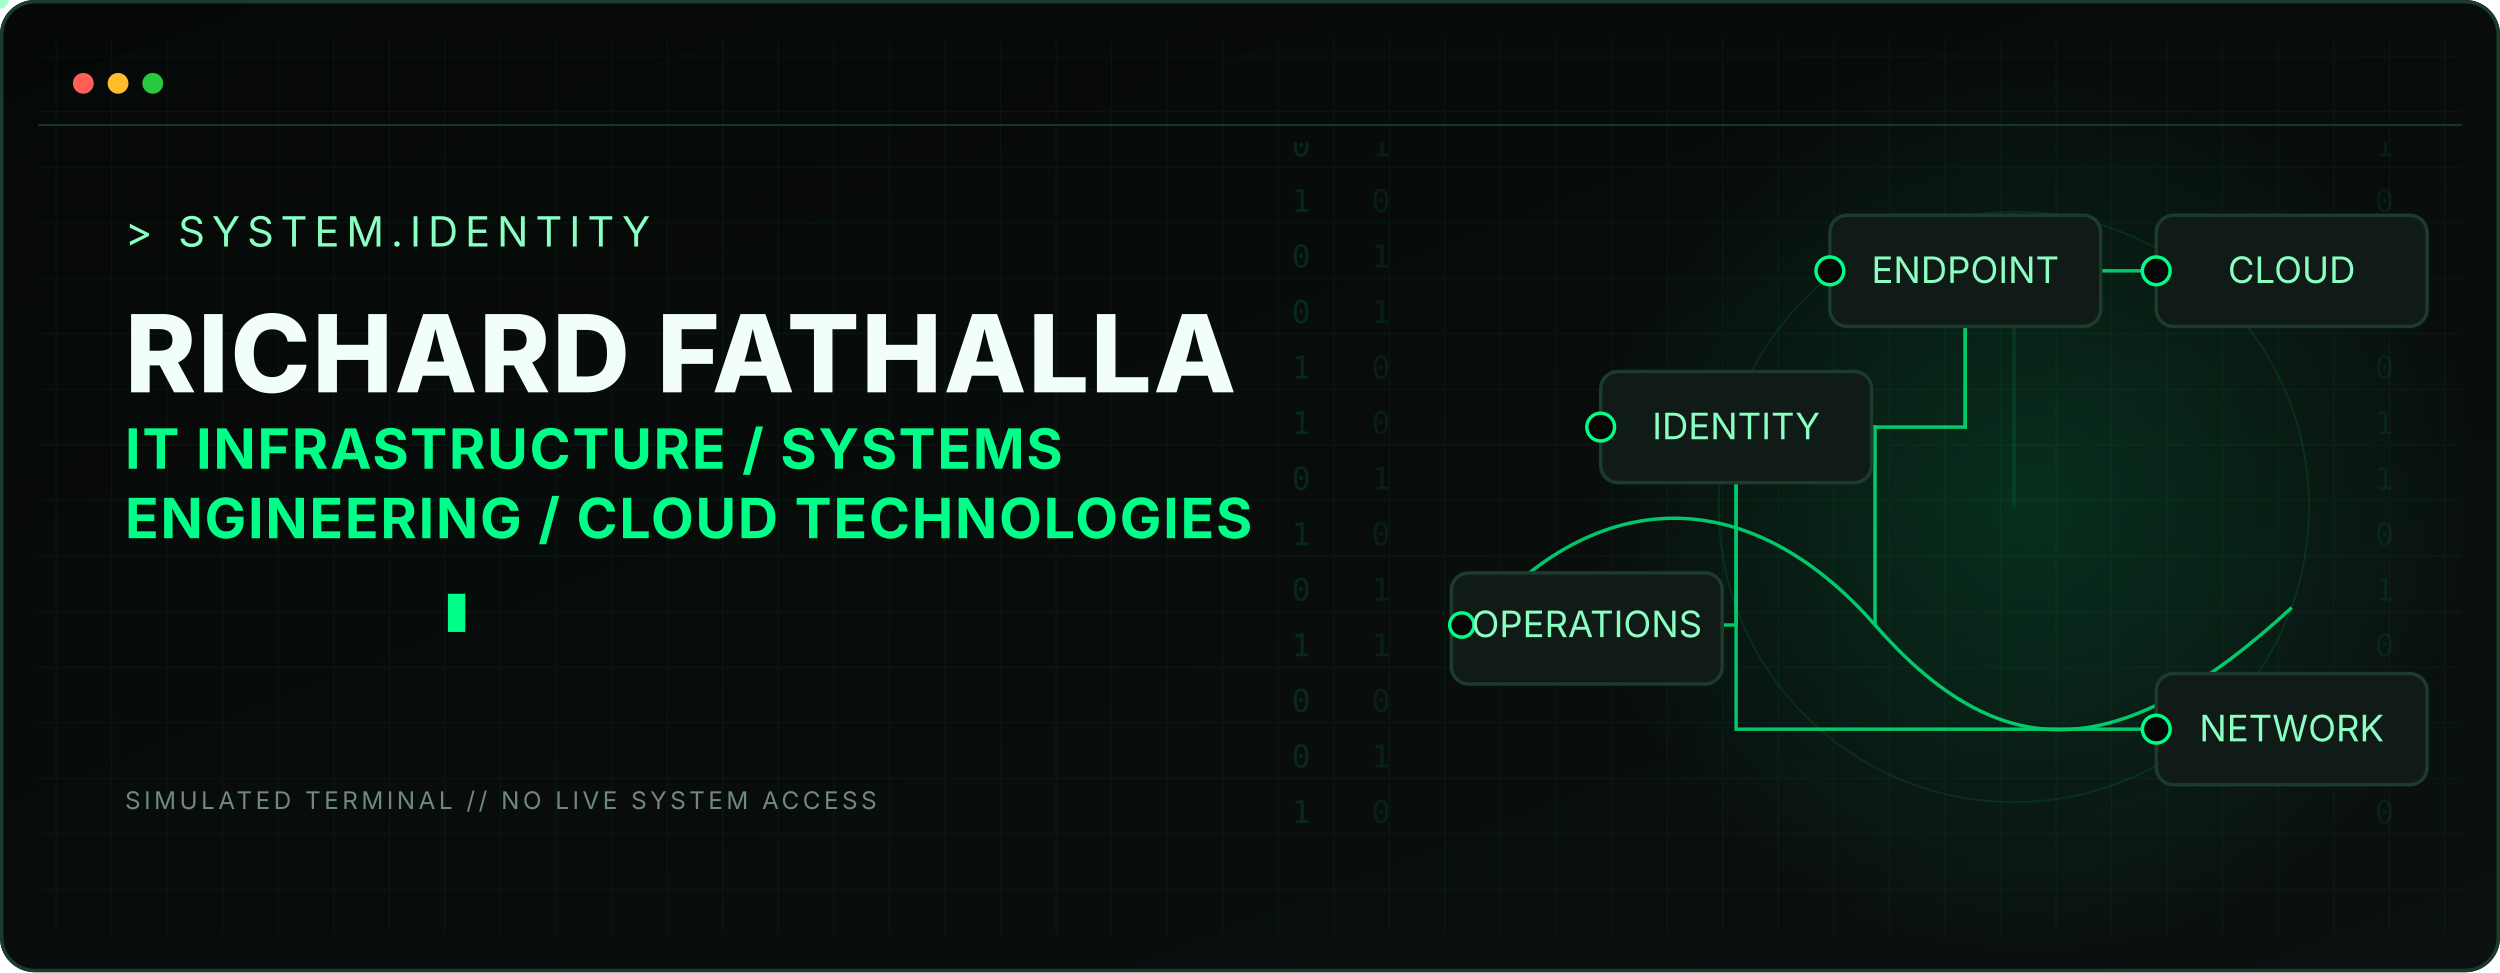
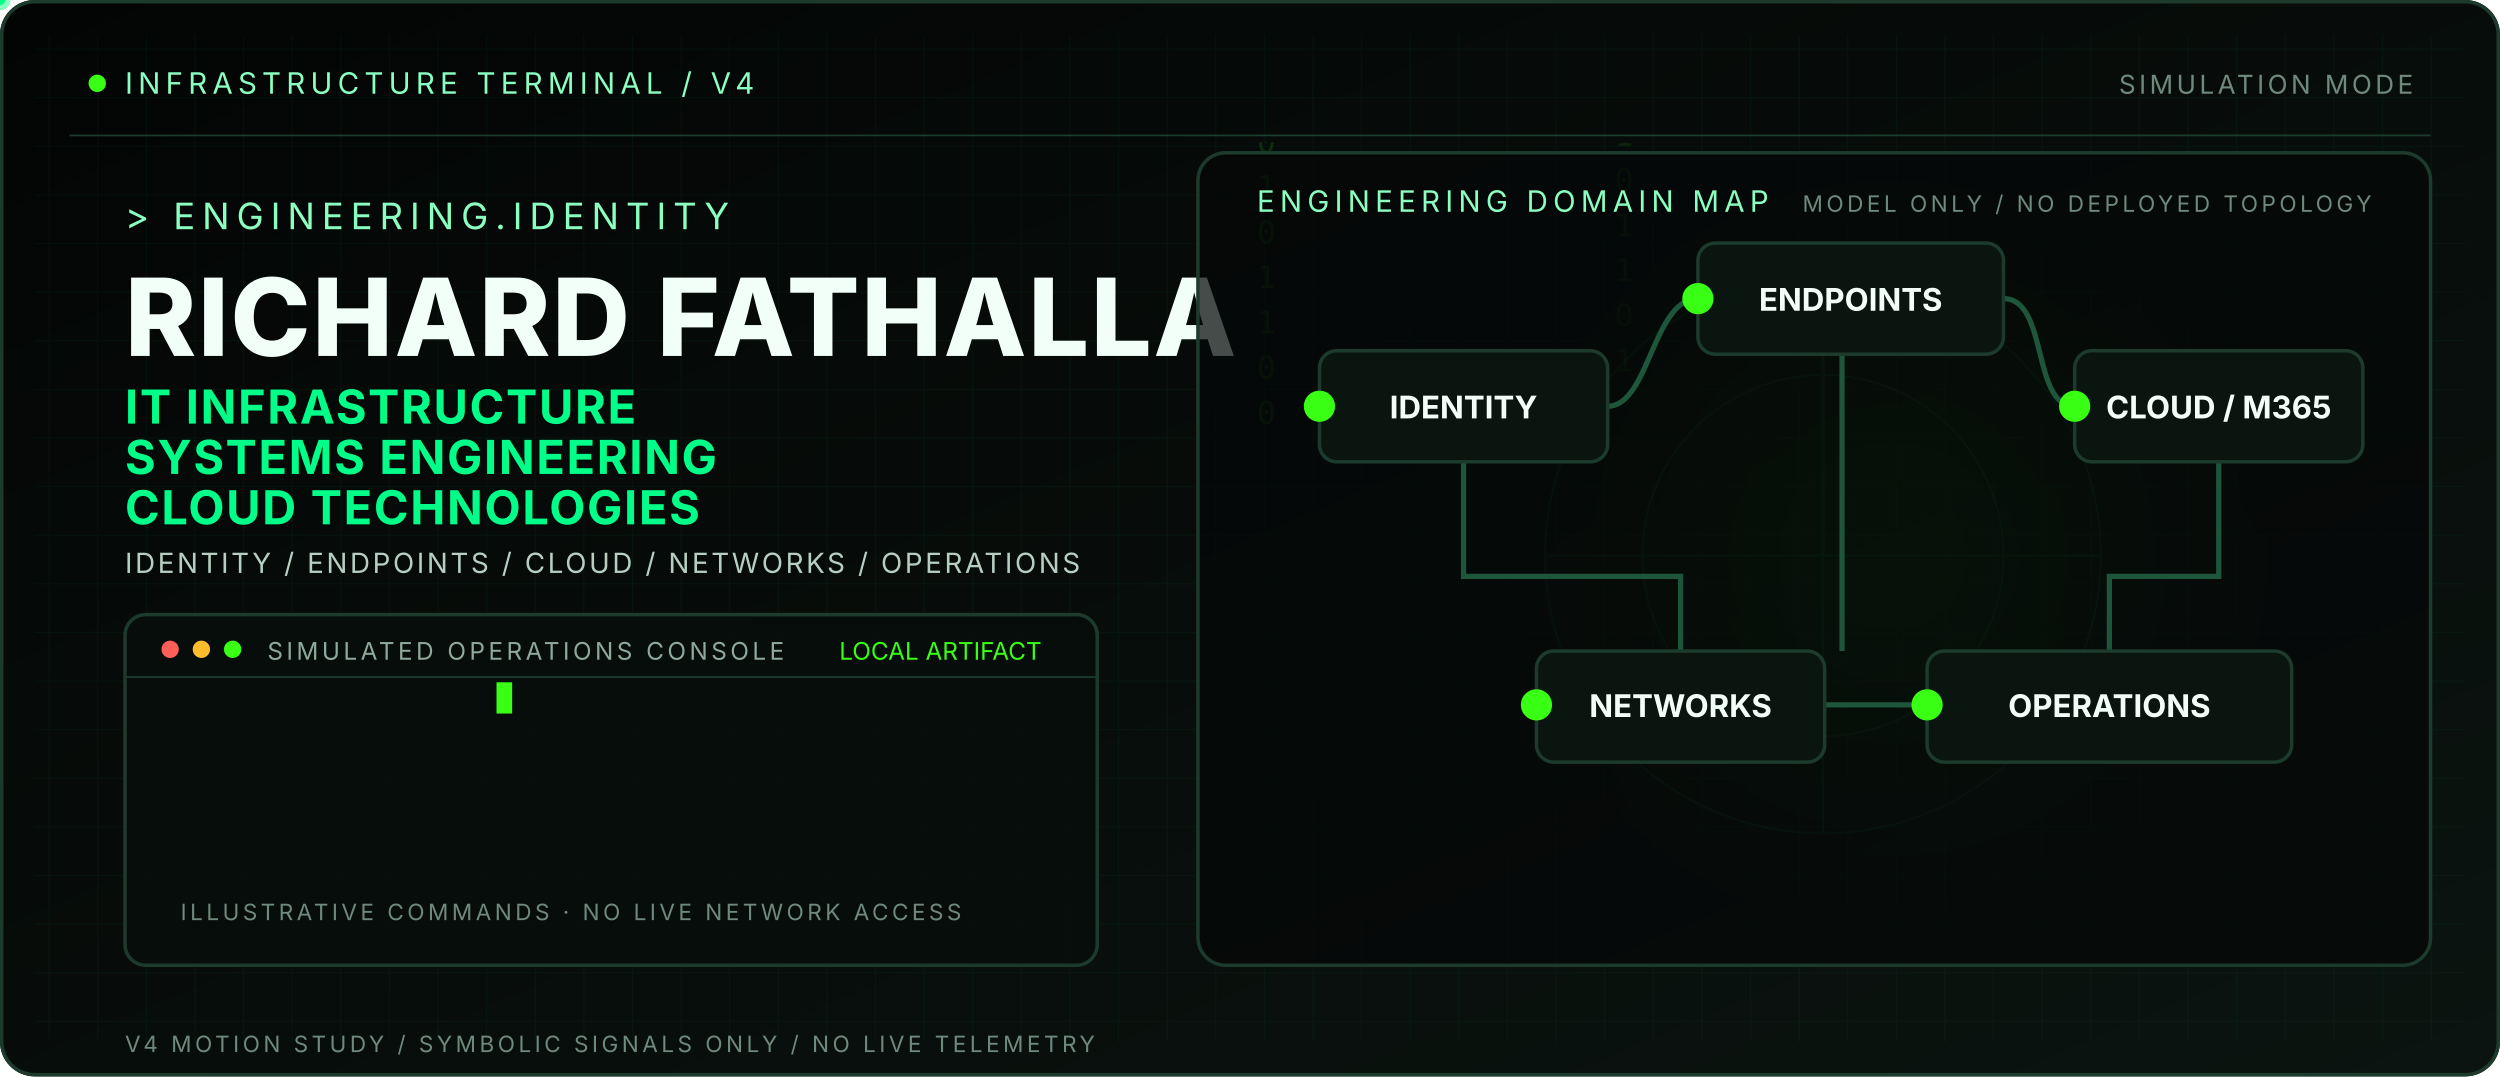
- <svg xmlns="http://www.w3.org/2000/svg" width="1440" height="560" viewBox="0 0 1440 560" role="img" aria-labelledby="title desc">
+ <svg xmlns="http://www.w3.org/2000/svg" width="1440" height="620" viewBox="0 0 1440 620" role="img" aria-labelledby="title desc">
  <defs>
-     <linearGradient id="background" x1="0" y1="0" x2="1" y2="1">
-       <stop stop-color="#050807" />
-       <stop offset="1" stop-color="#0B1110" />
+     <linearGradient id="bg" x1="0" y1="0" x2="1" y2="1">
+       <stop stop-color="#030504" />
+       <stop offset="1" stop-color="#0B1410" />
    </linearGradient>
-     <linearGradient id="beam" x1="0" y1="0" x2="1" y2="0">
+     <linearGradient id="headerGlow" x1="0" y1="0" x2="1" y2="0">
      <stop stop-color="#00FF88" stop-opacity="0" />
-       <stop offset=".5" stop-color="#00FF88" stop-opacity=".85" />
+       <stop offset=".5" stop-color="#00FF88" stop-opacity=".8" />
      <stop offset="1" stop-color="#00FF88" stop-opacity="0" />
    </linearGradient>
-     <radialGradient id="lighting">
-       <stop stop-color="#00FF88" stop-opacity=".14" />
-       <stop offset="1" stop-color="#00FF88" stop-opacity="0" />
+     <radialGradient id="radarGlow">
+       <stop stop-color="#39FF14" stop-opacity=".12" />
+       <stop offset="1" stop-color="#39FF14" stop-opacity="0" />
    </radialGradient>
-     <pattern id="grid" width="32" height="32" patternUnits="userSpaceOnUse">
-       <path d="M32 0H0V32" fill="none" stroke="#00FF88" stroke-opacity=".055" />
+     <pattern id="grid" width="28" height="28" patternUnits="userSpaceOnUse">
+       <path d="M28 0H0V28" fill="none" stroke="#00FF88" stroke-opacity=".045" />
    </pattern>
-     <clipPath id="rainClip">
-       <rect x="720" y="82" width="690" height="396" rx="8" />
-     </clipPath>
-     <clipPath id="commandOne">
-       <rect x="72" y="338" width="0" height="26">
-         <animate attributeName="width" values="0;260;260;0" keyTimes="0;.18;.72;1" dur="10s" repeatCount="indefinite" />
-       </rect>
-     </clipPath>
-     <clipPath id="commandTwo">
-       <rect x="72" y="364" width="0" height="26">
-         <animate attributeName="width" values="0;300;300;0" keyTimes="0;.18;.72;1" dur="10s" begin="1.6s" repeatCount="indefinite" />
-       </rect>
-     </clipPath>
-     <clipPath id="commandThree">
-       <rect x="72" y="390" width="0" height="26">
-         <animate attributeName="width" values="0;260;260;0" keyTimes="0;.18;.72;1" dur="10s" begin="3.2s" repeatCount="indefinite" />
-       </rect>
-     </clipPath>
-     <clipPath id="commandFour">
-       <rect x="72" y="416" width="0" height="26">
-         <animate attributeName="width" values="0;300;300;0" keyTimes="0;.18;.72;1" dur="10s" begin="4.8s" repeatCount="indefinite" />
+     <clipPath id="rainWindow">
+       <rect x="690" y="82" width="710" height="480" rx="14" />
+     </clipPath>
+     <clipPath id="cmd1">
+       <rect x="104" y="389" width="0" height="24">
+         <animate attributeName="width" values="0;220;220;0" keyTimes="0;.18;.74;1" dur="12s" repeatCount="indefinite" />
+       </rect>
+     </clipPath>
+     <clipPath id="cmd2">
+       <rect x="104" y="416" width="0" height="24">
+         <animate attributeName="width" values="0;290;290;0" keyTimes="0;.18;.74;1" dur="12s" begin="1.5s" repeatCount="indefinite" />
+       </rect>
+     </clipPath>
+     <clipPath id="cmd3">
+       <rect x="104" y="443" width="0" height="24">
+         <animate attributeName="width" values="0;230;230;0" keyTimes="0;.18;.74;1" dur="12s" begin="3s" repeatCount="indefinite" />
+       </rect>
+     </clipPath>
+     <clipPath id="cmd4">
+       <rect x="104" y="470" width="0" height="24">
+         <animate attributeName="width" values="0;300;300;0" keyTimes="0;.18;.74;1" dur="12s" begin="4.5s" repeatCount="indefinite" />
      </rect>
    </clipPath>
  </defs>
  <style>
    @media (prefers-reduced-motion: reduce) {
      .motion { display: none; }
      .commands { clip-path: none; }
-       #commandOne rect, #commandTwo rect, #commandThree rect, #commandFour rect { display: none; }
+       #cmd1 rect, #cmd2 rect, #cmd3 rect, #cmd4 rect { display: none; }
    }
  </style>
-   <rect width="1440" height="560" rx="20" fill="url(#background)" />
-   <rect x="1" y="1" width="1438" height="558" rx="19" fill="none" stroke="#1C3B2D" stroke-width="2" />
-   <rect x="22" y="22" width="1396" height="516" rx="14" fill="url(#grid)" />
-   <circle cx="1170" cy="292" r="260" fill="url(#lighting)" />
-   <g clip-path="url(#rainClip)" fill="#00FF88" font-family="ui-monospace, Consolas, monospace" font-size="18">
-     <g class="motion" opacity=".12">
-       <g transform="translate(0 -480)">
-         <text x="744" y="90">0<tspan x="744" dy="32">1</tspan>
-           <tspan x="744" dy="32">0</tspan>
-           <tspan x="744" dy="32">0</tspan>
-           <tspan x="744" dy="32">1</tspan>
-           <tspan x="744" dy="32">1</tspan>
-           <tspan x="744" dy="32">0</tspan>
-           <tspan x="744" dy="32">1</tspan>
-           <tspan x="744" dy="32">0</tspan>
-           <tspan x="744" dy="32">1</tspan>
-           <tspan x="744" dy="32">0</tspan>
-           <tspan x="744" dy="32">0</tspan>
-           <tspan x="744" dy="32">1</tspan>
-           <tspan x="744" dy="32">1</tspan>
-           <tspan x="744" dy="32">0</tspan>
-         </text>
-       </g>
-       <g transform="translate(0 0)">
-         <text x="744" y="90">0<tspan x="744" dy="32">1</tspan>
-           <tspan x="744" dy="32">0</tspan>
-           <tspan x="744" dy="32">0</tspan>
-           <tspan x="744" dy="32">1</tspan>
-           <tspan x="744" dy="32">1</tspan>
-           <tspan x="744" dy="32">0</tspan>
-           <tspan x="744" dy="32">1</tspan>
-           <tspan x="744" dy="32">0</tspan>
-           <tspan x="744" dy="32">1</tspan>
-           <tspan x="744" dy="32">0</tspan>
-           <tspan x="744" dy="32">0</tspan>
-           <tspan x="744" dy="32">1</tspan>
-           <tspan x="744" dy="32">1</tspan>
-           <tspan x="744" dy="32">0</tspan>
-         </text>
-       </g>
-       <g transform="translate(0 480)">
-         <text x="744" y="90">0<tspan x="744" dy="32">1</tspan>
-           <tspan x="744" dy="32">0</tspan>
-           <tspan x="744" dy="32">0</tspan>
-           <tspan x="744" dy="32">1</tspan>
-           <tspan x="744" dy="32">1</tspan>
-           <tspan x="744" dy="32">0</tspan>
-           <tspan x="744" dy="32">1</tspan>
-           <tspan x="744" dy="32">0</tspan>
-           <tspan x="744" dy="32">1</tspan>
-           <tspan x="744" dy="32">0</tspan>
-           <tspan x="744" dy="32">0</tspan>
-           <tspan x="744" dy="32">1</tspan>
-           <tspan x="744" dy="32">1</tspan>
-           <tspan x="744" dy="32">0</tspan>
-         </text>
-       </g>
-       <animateTransform attributeName="transform" type="translate" values="0 0;0 480" dur="16s" repeatCount="indefinite" />
-     </g>
-     <g class="motion" opacity=".08">
-       <g transform="translate(0 -480)">
-         <text x="790" y="90">1<tspan x="790" dy="32">0</tspan>
-           <tspan x="790" dy="32">1</tspan>
-           <tspan x="790" dy="32">1</tspan>
-           <tspan x="790" dy="32">0</tspan>
-           <tspan x="790" dy="32">0</tspan>
-           <tspan x="790" dy="32">1</tspan>
-           <tspan x="790" dy="32">0</tspan>
-           <tspan x="790" dy="32">1</tspan>
-           <tspan x="790" dy="32">1</tspan>
-           <tspan x="790" dy="32">0</tspan>
-           <tspan x="790" dy="32">1</tspan>
-           <tspan x="790" dy="32">0</tspan>
-           <tspan x="790" dy="32">0</tspan>
-           <tspan x="790" dy="32">1</tspan>
-         </text>
-       </g>
-       <g transform="translate(0 0)">
-         <text x="790" y="90">1<tspan x="790" dy="32">0</tspan>
-           <tspan x="790" dy="32">1</tspan>
-           <tspan x="790" dy="32">1</tspan>
-           <tspan x="790" dy="32">0</tspan>
-           <tspan x="790" dy="32">0</tspan>
-           <tspan x="790" dy="32">1</tspan>
-           <tspan x="790" dy="32">0</tspan>
-           <tspan x="790" dy="32">1</tspan>
-           <tspan x="790" dy="32">1</tspan>
-           <tspan x="790" dy="32">0</tspan>
-           <tspan x="790" dy="32">1</tspan>
-           <tspan x="790" dy="32">0</tspan>
-           <tspan x="790" dy="32">0</tspan>
-           <tspan x="790" dy="32">1</tspan>
-         </text>
-       </g>
-       <g transform="translate(0 480)">
-         <text x="790" y="90">1<tspan x="790" dy="32">0</tspan>
-           <tspan x="790" dy="32">1</tspan>
-           <tspan x="790" dy="32">1</tspan>
-           <tspan x="790" dy="32">0</tspan>
-           <tspan x="790" dy="32">0</tspan>
-           <tspan x="790" dy="32">1</tspan>
-           <tspan x="790" dy="32">0</tspan>
-           <tspan x="790" dy="32">1</tspan>
-           <tspan x="790" dy="32">1</tspan>
-           <tspan x="790" dy="32">0</tspan>
-           <tspan x="790" dy="32">1</tspan>
-           <tspan x="790" dy="32">0</tspan>
-           <tspan x="790" dy="32">0</tspan>
-           <tspan x="790" dy="32">1</tspan>
-         </text>
-       </g>
-       <animateTransform attributeName="transform" type="translate" values="0 0;0 480" dur="11s" repeatCount="indefinite" />
-     </g>
-     <g class="motion" opacity=".07">
-       <g transform="translate(0 -480)">
-         <text x="1368" y="90">1<tspan x="1368" dy="32">0</tspan>
-           <tspan x="1368" dy="32">0</tspan>
-           <tspan x="1368" dy="32">1</tspan>
-           <tspan x="1368" dy="32">0</tspan>
-           <tspan x="1368" dy="32">1</tspan>
-           <tspan x="1368" dy="32">1</tspan>
-           <tspan x="1368" dy="32">0</tspan>
-           <tspan x="1368" dy="32">1</tspan>
-           <tspan x="1368" dy="32">0</tspan>
-           <tspan x="1368" dy="32">1</tspan>
-           <tspan x="1368" dy="32">0</tspan>
-           <tspan x="1368" dy="32">0</tspan>
-           <tspan x="1368" dy="32">1</tspan>
-           <tspan x="1368" dy="32">1</tspan>
-         </text>
-       </g>
-       <g transform="translate(0 0)">
-         <text x="1368" y="90">1<tspan x="1368" dy="32">0</tspan>
-           <tspan x="1368" dy="32">0</tspan>
-           <tspan x="1368" dy="32">1</tspan>
-           <tspan x="1368" dy="32">0</tspan>
-           <tspan x="1368" dy="32">1</tspan>
-           <tspan x="1368" dy="32">1</tspan>
-           <tspan x="1368" dy="32">0</tspan>
-           <tspan x="1368" dy="32">1</tspan>
-           <tspan x="1368" dy="32">0</tspan>
-           <tspan x="1368" dy="32">1</tspan>
-           <tspan x="1368" dy="32">0</tspan>
-           <tspan x="1368" dy="32">0</tspan>
-           <tspan x="1368" dy="32">1</tspan>
-           <tspan x="1368" dy="32">1</tspan>
-         </text>
-       </g>
-       <g transform="translate(0 480)">
-         <text x="1368" y="90">1<tspan x="1368" dy="32">0</tspan>
-           <tspan x="1368" dy="32">0</tspan>
-           <tspan x="1368" dy="32">1</tspan>
-           <tspan x="1368" dy="32">0</tspan>
-           <tspan x="1368" dy="32">1</tspan>
-           <tspan x="1368" dy="32">1</tspan>
-           <tspan x="1368" dy="32">0</tspan>
-           <tspan x="1368" dy="32">1</tspan>
-           <tspan x="1368" dy="32">0</tspan>
-           <tspan x="1368" dy="32">1</tspan>
-           <tspan x="1368" dy="32">0</tspan>
-           <tspan x="1368" dy="32">0</tspan>
-           <tspan x="1368" dy="32">1</tspan>
-           <tspan x="1368" dy="32">1</tspan>
-         </text>
-       </g>
-       <animateTransform attributeName="transform" type="translate" values="0 0;0 480" dur="20s" repeatCount="indefinite" />
-     </g>
-   </g>
-   <g class="motion" fill="none" stroke="#00FF88" stroke-width="1" opacity=".1">
-     <circle cx="1160" cy="292" r="170" />
-     <path d="M1160 292V122" stroke-width="2" />
-     <animateTransform attributeName="transform" type="rotate" from="0 1160 292" to="360 1160 292" dur="28s" repeatCount="indefinite" />
-   </g>
-   <circle cx="48" cy="48" r="6" fill="#FF5F56" />
-   <circle cx="68" cy="48" r="6" fill="#FFBD2E" />
-   <circle cx="88" cy="48" r="6" fill="#27C93F" />
-   <line x1="22" y1="72" x2="1418" y2="72" stroke="#1C3B2D" />
+   <rect width="1440" height="620" rx="20" fill="url(#bg)" />
+   <rect x="1" y="1" width="1438" height="618" rx="19" fill="none" stroke="#1C3B2D" stroke-width="2" />
+   <rect x="20" y="20" width="1400" height="580" rx="14" fill="url(#grid)" />
+   <path d="M40 78H1400" stroke="#1C3B2D" />
+   <path d="M40 79H1400" stroke="url(#headerGlow)" stroke-width="2" opacity=".65" />
+   <g clip-path="url(#rainWindow)" fill="#39FF14" font-family="ui-monospace, Consolas, monospace" font-size="18">
+     <g class="motion" opacity=".14">
+       <text x="724" y="-120">0<tspan x="724" dy="26">1</tspan>
+         <tspan x="724" dy="26">0</tspan>
+         <tspan x="724" dy="26">1</tspan>
+         <tspan x="724" dy="26">1</tspan>
+         <tspan x="724" dy="26">0</tspan>
+         <tspan x="724" dy="26">0</tspan>
+         <tspan x="724" dy="26">1</tspan>
+         <tspan x="724" dy="26">0</tspan>
+         <tspan x="724" dy="26">1</tspan>
+         <tspan x="724" dy="26">0</tspan>
+         <tspan x="724" dy="26">1</tspan>
+         <tspan x="724" dy="26">1</tspan>
+         <tspan x="724" dy="26">0</tspan>
+         <tspan x="724" dy="26">0</tspan>
+         <animate attributeName="y" from="-120" to="620" dur="15s" repeatCount="indefinite" />
+       </text>
+     </g>
+     <g class="motion" opacity=".11">
+       <text x="770" y="-300">1<tspan x="770" dy="26">0</tspan>
+         <tspan x="770" dy="26">1</tspan>
+         <tspan x="770" dy="26">0</tspan>
+         <tspan x="770" dy="26">0</tspan>
+         <tspan x="770" dy="26">1</tspan>
+         <tspan x="770" dy="26">1</tspan>
+         <tspan x="770" dy="26">0</tspan>
+         <tspan x="770" dy="26">1</tspan>
+         <tspan x="770" dy="26">1</tspan>
+         <tspan x="770" dy="26">0</tspan>
+         <tspan x="770" dy="26">0</tspan>
+         <tspan x="770" dy="26">1</tspan>
+         <tspan x="770" dy="26">0</tspan>
+         <tspan x="770" dy="26">1</tspan>
+         <animate attributeName="y" from="-300" to="680" dur="15s" begin="1s" repeatCount="indefinite" />
+       </text>
+     </g>
+     <g class="motion" opacity=".10">
+       <text x="930" y="-150">0<tspan x="930" dy="26">0</tspan>
+         <tspan x="930" dy="26">1</tspan>
+         <tspan x="930" dy="26">1</tspan>
+         <tspan x="930" dy="26">0</tspan>
+         <tspan x="930" dy="26">1</tspan>
+         <tspan x="930" dy="26">0</tspan>
+         <tspan x="930" dy="26">0</tspan>
+         <tspan x="930" dy="26">1</tspan>
+         <tspan x="930" dy="26">1</tspan>
+         <tspan x="930" dy="26">0</tspan>
+         <tspan x="930" dy="26">1</tspan>
+         <tspan x="930" dy="26">1</tspan>
+         <tspan x="930" dy="26">0</tspan>
+         <tspan x="930" dy="26">1</tspan>
+         <animate attributeName="y" from="-150" to="610" dur="18s" begin="2s" repeatCount="indefinite" />
+       </text>
+     </g>
+     <g class="motion" opacity=".09">
+       <text x="1340" y="-360">1<tspan x="1340" dy="26">1</tspan>
+         <tspan x="1340" dy="26">0</tspan>
+         <tspan x="1340" dy="26">0</tspan>
+         <tspan x="1340" dy="26">1</tspan>
+         <tspan x="1340" dy="26">0</tspan>
+         <tspan x="1340" dy="26">1</tspan>
+         <tspan x="1340" dy="26">1</tspan>
+         <tspan x="1340" dy="26">0</tspan>
+         <tspan x="1340" dy="26">0</tspan>
+         <tspan x="1340" dy="26">1</tspan>
+         <tspan x="1340" dy="26">0</tspan>
+         <tspan x="1340" dy="26">1</tspan>
+         <tspan x="1340" dy="26">0</tspan>
+         <tspan x="1340" dy="26">1</tspan>
+         <animate attributeName="y" from="-360" to="640" dur="18s" begin="7s" repeatCount="indefinite" />
+       </text>
+     </g>
+   </g>
+   <circle cx="1090" cy="320" r="220" fill="url(#radarGlow)" />
+   <g class="motion" fill="none" stroke="#00FF88" opacity=".12">
+     <circle cx="1050" cy="320" r="160" stroke-width="1" />
+     <circle cx="1050" cy="320" r="104" stroke-width="1" />
+     <path d="M890 320H1210M1050 160V480" stroke-width="1" />
+     <path d="M1050 320V160" stroke-width="2" />
+     <animateTransform attributeName="transform" type="rotate" from="0 1050 320" to="360 1050 320" dur="30s" repeatCount="indefinite" />
+   </g>
  <g font-family="Inter, Segoe UI, Arial, sans-serif">
-     <text x="72" y="142" fill="#8AFFC1" font-size="24" letter-spacing="4">&gt; SYSTEM.IDENTITY</text>
-     <text x="72" y="226" fill="#F2FFF8" font-size="62" font-weight="800" letter-spacing="1">RICHARD FATHALLA</text>
-     <text x="72" y="270" fill="#00FF88" font-size="32" font-weight="700" letter-spacing="1">IT INFRASTRUCTURE / SYSTEMS</text>
-     <text x="72" y="310" fill="#00FF88" font-size="32" font-weight="700" letter-spacing="1">ENGINEERING / CLOUD TECHNOLOGIES</text>
-     <g fill="#A9BFB3" font-family="ui-monospace, Consolas, monospace" font-size="20">
-       <text class="commands" x="72" y="360" clip-path="url(#commandOne)">&gt; system.status</text>
-       <text class="commands" x="72" y="386" clip-path="url(#commandTwo)">&gt; network.interfaces</text>
-       <text class="commands" x="72" y="412" clip-path="url(#commandThree)">&gt; identity.check</text>
-       <text class="commands" x="72" y="438" clip-path="url(#commandFour)">&gt; endpoint.inventory</text>
-     </g>
-     <text x="72" y="466" fill="#6F897C" font-size="14" letter-spacing="2">SIMULATED TERMINAL // NO LIVE SYSTEM ACCESS</text>
-     <rect class="motion" x="258" y="342" width="10" height="22" fill="#00FF88">
-       <animate attributeName="opacity" values="1;0;1" dur="1.2s" repeatCount="indefinite" />
+     <circle cx="56" cy="48" r="5" fill="#39FF14" />
+     <text x="72" y="54" fill="#8AFFC1" font-size="17" letter-spacing="3">INFRASTRUCTURE TERMINAL / V4</text>
+     <text x="1390" y="54" text-anchor="end" fill="#6F897C" font-size="15" letter-spacing="2">SIMULATION MODE</text>
+     <text x="72" y="132" fill="#8AFFC1" font-size="21" letter-spacing="4">&gt; ENGINEERING.IDENTITY</text>
+     <text x="72" y="205" fill="#F2FFF8" font-size="62" font-weight="800" letter-spacing="1">RICHARD FATHALLA</text>
+     <text x="72" y="244" fill="#00FF88" font-size="27" font-weight="700" letter-spacing="1">IT INFRASTRUCTURE</text>
+     <text x="72" y="273" fill="#00FF88" font-size="27" font-weight="700" letter-spacing="1">SYSTEMS ENGINEERING</text>
+     <text x="72" y="302" fill="#00FF88" font-size="27" font-weight="700" letter-spacing="1">CLOUD TECHNOLOGIES</text>
+     <text x="72" y="330" fill="#B7CFC2" font-size="16" letter-spacing="1.5">IDENTITY / ENDPOINTS / CLOUD / NETWORKS / OPERATIONS</text>
+     <rect x="72" y="354" width="560" height="202" rx="12" fill="#070D0B" fill-opacity=".92" stroke="#1C3B2D" stroke-width="2" />
+     <path d="M72 390H632" stroke="#1C3B2D" />
+     <circle cx="98" cy="374" r="5" fill="#FF5F56" />
+     <circle cx="116" cy="374" r="5" fill="#FFBD2E" />
+     <circle cx="134" cy="374" r="5" fill="#39FF14" />
+     <text x="154" y="380" fill="#8FA99B" font-size="14" letter-spacing="2">SIMULATED OPERATIONS CONSOLE</text>
+     <text x="600" y="380" text-anchor="end" fill="#39FF14" font-size="14">LOCAL ARTIFACT</text>
+     <g fill="#B7CFC2" font-family="ui-monospace, Consolas, monospace" font-size="19">
+       <text class="commands" x="104" y="408" clip-path="url(#cmd1)">&gt; system.status</text>
+       <text class="commands" x="104" y="435" clip-path="url(#cmd2)">&gt; network.interfaces</text>
+       <text class="commands" x="104" y="462" clip-path="url(#cmd3)">&gt; identity.check</text>
+       <text class="commands" x="104" y="489" clip-path="url(#cmd4)">&gt; endpoint.inventory</text>
+     </g>
+     <rect class="motion" x="286" y="393" width="9" height="18" fill="#39FF14">
+       <animate attributeName="opacity" values="1;0;1" dur="1.1s" repeatCount="indefinite" />
    </rect>
-   </g>
-   <g fill="none" stroke="#00FF88" stroke-width="2" opacity=".76">
-     <path d="M850 360C920 278 1008 278 1080 360S1220 442 1320 350" />
-     <path d="M850 360H1000V246H1132V156H1320" />
-     <path d="M1000 246H1080V360" />
-     <path d="M1132 156V246" />
-     <path d="M1000 246V420H1320" />
-   </g>
-   <g class="motion" fill="none" stroke="#8AFFC1" stroke-width="2" opacity=".8">
-     <g transform="translate(0 0)">
-       <path d="M-24 0H0" stroke-width="3" />
+     <text x="104" y="530" fill="#6F897C" font-size="13" letter-spacing="2">ILLUSTRATIVE COMMANDS · NO LIVE NETWORK ACCESS</text>
+   </g>
+   <rect x="690" y="88" width="710" height="468" rx="16" fill="#050807" fill-opacity=".72" stroke="#1C3B2D" stroke-width="2" />
+   <g font-family="Inter, Segoe UI, Arial, sans-serif">
+     <text x="724" y="122" fill="#8AFFC1" font-size="17" letter-spacing="3">ENGINEERING DOMAIN MAP</text>
+     <text x="1366" y="122" text-anchor="end" fill="#6F897C" font-size="13" letter-spacing="2">MODEL ONLY / NO DEPLOYED TOPOLOGY</text>
+   </g>
+   <g fill="none" stroke="#1D563B" stroke-width="3">
+     <path d="M926 234C950 234 952 172 978 172H1154C1180 172 1170 234 1195 234" />
+     <path d="M843 266V332H968V375M1061 204V375M1278 266V332H1215V375M1051 406H1110" />
+   </g>
+   <g class="motion" fill="none" stroke="#8AFFC1" stroke-width="2">
+     <g>
+       <path d="M-28 0H0" stroke-width="4" />
+       <circle r="5" fill="#8AFFC1" />
+       <animateMotion dur="8s" repeatCount="indefinite" path="M926 234C950 234 952 172 978 172H1154C1180 172 1170 234 1195 234" rotate="auto" />
+     </g>
+     <g>
+       <path d="M-22 0H0" stroke-width="3" />
+       <circle r="4" fill="#39FF14" />
+       <animateMotion dur="9.5s" begin="2s" repeatCount="indefinite" path="M1195 234C1170 234 1180 172 1154 172H978C952 172 950 234 926 234" rotate="auto" />
+     </g>
+     <g>
+       <path d="M-20 0H0" stroke-width="3" />
      <circle r="4" fill="#8AFFC1" />
-       <animateMotion dur="7s" repeatCount="indefinite" path="M850 360H1000V246H1132V156H1320" rotate="auto" />
-     </g>
-     <g transform="translate(0 0)">
-       <path d="M-20 0H0" stroke-width="2" />
-       <circle r="3" fill="#00FF88" />
-       <animateMotion dur="8.5s" begin="2s" repeatCount="indefinite" path="M1320 156H1132V246H1000V360H850" rotate="auto" />
-     </g>
-     <g transform="translate(0 0)">
-       <path d="M-16 0H0" stroke-width="2" />
-       <circle r="3" fill="#8AFFC1" />
-       <animateMotion dur="6s" begin="1s" repeatCount="indefinite" path="M850 360C920 278 1008 278 1080 360S1220 442 1320 350" rotate="auto" />
-     </g>
-   </g>
-   <g fill="#101A16" stroke="#1C3B2D" stroke-width="2">
-     <rect x="836" y="330" width="156" height="64" rx="10" />
-     <rect x="922" y="214" width="156" height="64" rx="10" />
-     <rect x="1054" y="124" width="156" height="64" rx="10" />
-     <rect x="1242" y="124" width="156" height="64" rx="10" />
-     <rect x="1242" y="388" width="156" height="64" rx="10" />
-   </g>
-   <g fill="#050807" stroke="#00FF88" stroke-width="2">
-     <circle cx="842" cy="360" r="7">
-       <animate class="motion" attributeName="stroke-opacity" values=".4;1;.4" dur="5s" repeatCount="indefinite" />
-     </circle>
-     <circle cx="922" cy="246" r="8">
-       <animate class="motion" attributeName="stroke-opacity" values=".4;1;.4" dur="5s" begin="1s" repeatCount="indefinite" />
-     </circle>
-     <circle cx="1054" cy="156" r="8">
-       <animate class="motion" attributeName="stroke-opacity" values=".4;1;.4" dur="5s" begin="2s" repeatCount="indefinite" />
-     </circle>
-     <circle cx="1242" cy="156" r="8">
-       <animate class="motion" attributeName="stroke-opacity" values=".4;1;.4" dur="5s" begin="3s" repeatCount="indefinite" />
-     </circle>
-     <circle cx="1242" cy="420" r="8">
-       <animate class="motion" attributeName="stroke-opacity" values=".4;1;.4" dur="5s" begin="4s" repeatCount="indefinite" />
-     </circle>
-   </g>
-   <g font-family="Inter, Segoe UI, Arial, sans-serif" text-anchor="middle" fill="#8AFFC1" font-size="21">
-     <text x="914" y="367">OPERATIONS</text>
-     <text x="1000" y="253">IDENTITY</text>
-     <text x="1132" y="163">ENDPOINT</text>
-     <text x="1320" y="163">CLOUD</text>
-     <text x="1320" y="427">NETWORK</text>
-   </g>
-   <line x1="72" y1="488" x2="1368" y2="488" stroke="url(#beam)" stroke-width="2" />
+       <animateMotion dur="7s" begin="1s" repeatCount="indefinite" path="M843 266V332H968V375H1051H1110" rotate="auto" />
+     </g>
+     <g>
+       <path d="M-20 0H0" stroke-width="3" />
+       <circle r="4" fill="#00FF88" />
+       <animateMotion dur="8s" begin="4s" repeatCount="indefinite" path="M1110 406H1051H968V375H843V266" rotate="auto" />
+     </g>
+   </g>
+   <g fill="#0B1510" stroke="#1C3B2D" stroke-width="2">
+     <rect x="760" y="202" width="166" height="64" rx="10" />
+     <rect x="978" y="140" width="176" height="64" rx="10" />
+     <rect x="1195" y="202" width="166" height="64" rx="10" />
+     <rect x="885" y="375" width="166" height="64" rx="10" />
+     <rect x="1110" y="375" width="210" height="64" rx="10" />
+   </g>
+   <g fill="#050807" stroke="#39FF14" stroke-width="2">
+     <circle cx="760" cy="234" r="8" />
+     <circle cx="978" cy="172" r="8" />
+     <circle cx="1195" cy="234" r="8" />
+     <circle cx="885" cy="406" r="8" />
+     <circle cx="1110" cy="406" r="8" />
+   </g>
+   <g class="motion" fill="#39FF14">
+     <circle cx="760" cy="234" r="8">
+       <animate attributeName="r" values="7;11;7" dur="6s" repeatCount="indefinite" />
+     </circle>
+     <circle cx="978" cy="172" r="8">
+       <animate attributeName="r" values="7;11;7" dur="6s" begin="1s" repeatCount="indefinite" />
+     </circle>
+     <circle cx="1195" cy="234" r="8">
+       <animate attributeName="r" values="7;11;7" dur="6s" begin="2s" repeatCount="indefinite" />
+     </circle>
+     <circle cx="885" cy="406" r="8">
+       <animate attributeName="r" values="7;11;7" dur="6s" begin="3s" repeatCount="indefinite" />
+     </circle>
+     <circle cx="1110" cy="406" r="8">
+       <animate attributeName="r" values="7;11;7" dur="6s" begin="4s" repeatCount="indefinite" />
+     </circle>
+   </g>
+   <g font-family="Inter, Segoe UI, Arial, sans-serif" text-anchor="middle" fill="#F2FFF8" font-size="18" font-weight="700">
+     <text x="843" y="241">IDENTITY</text>
+     <text x="1066" y="179">ENDPOINTS</text>
+     <text x="1278" y="241">CLOUD / M365</text>
+     <text x="968" y="413">NETWORKS</text>
+     <text x="1215" y="413">OPERATIONS</text>
+   </g>
+   <path d="M42 585H1398" stroke="url(#headerGlow)" stroke-width="2" opacity=".55" />
+   <text x="72" y="606" fill="#6F897C" font-family="Inter, Segoe UI, Arial, sans-serif" font-size="13" letter-spacing="2">V4 MOTION STUDY / SYMBOLIC SIGNALS ONLY / NO LIVE TELEMETRY</text>
</svg>
